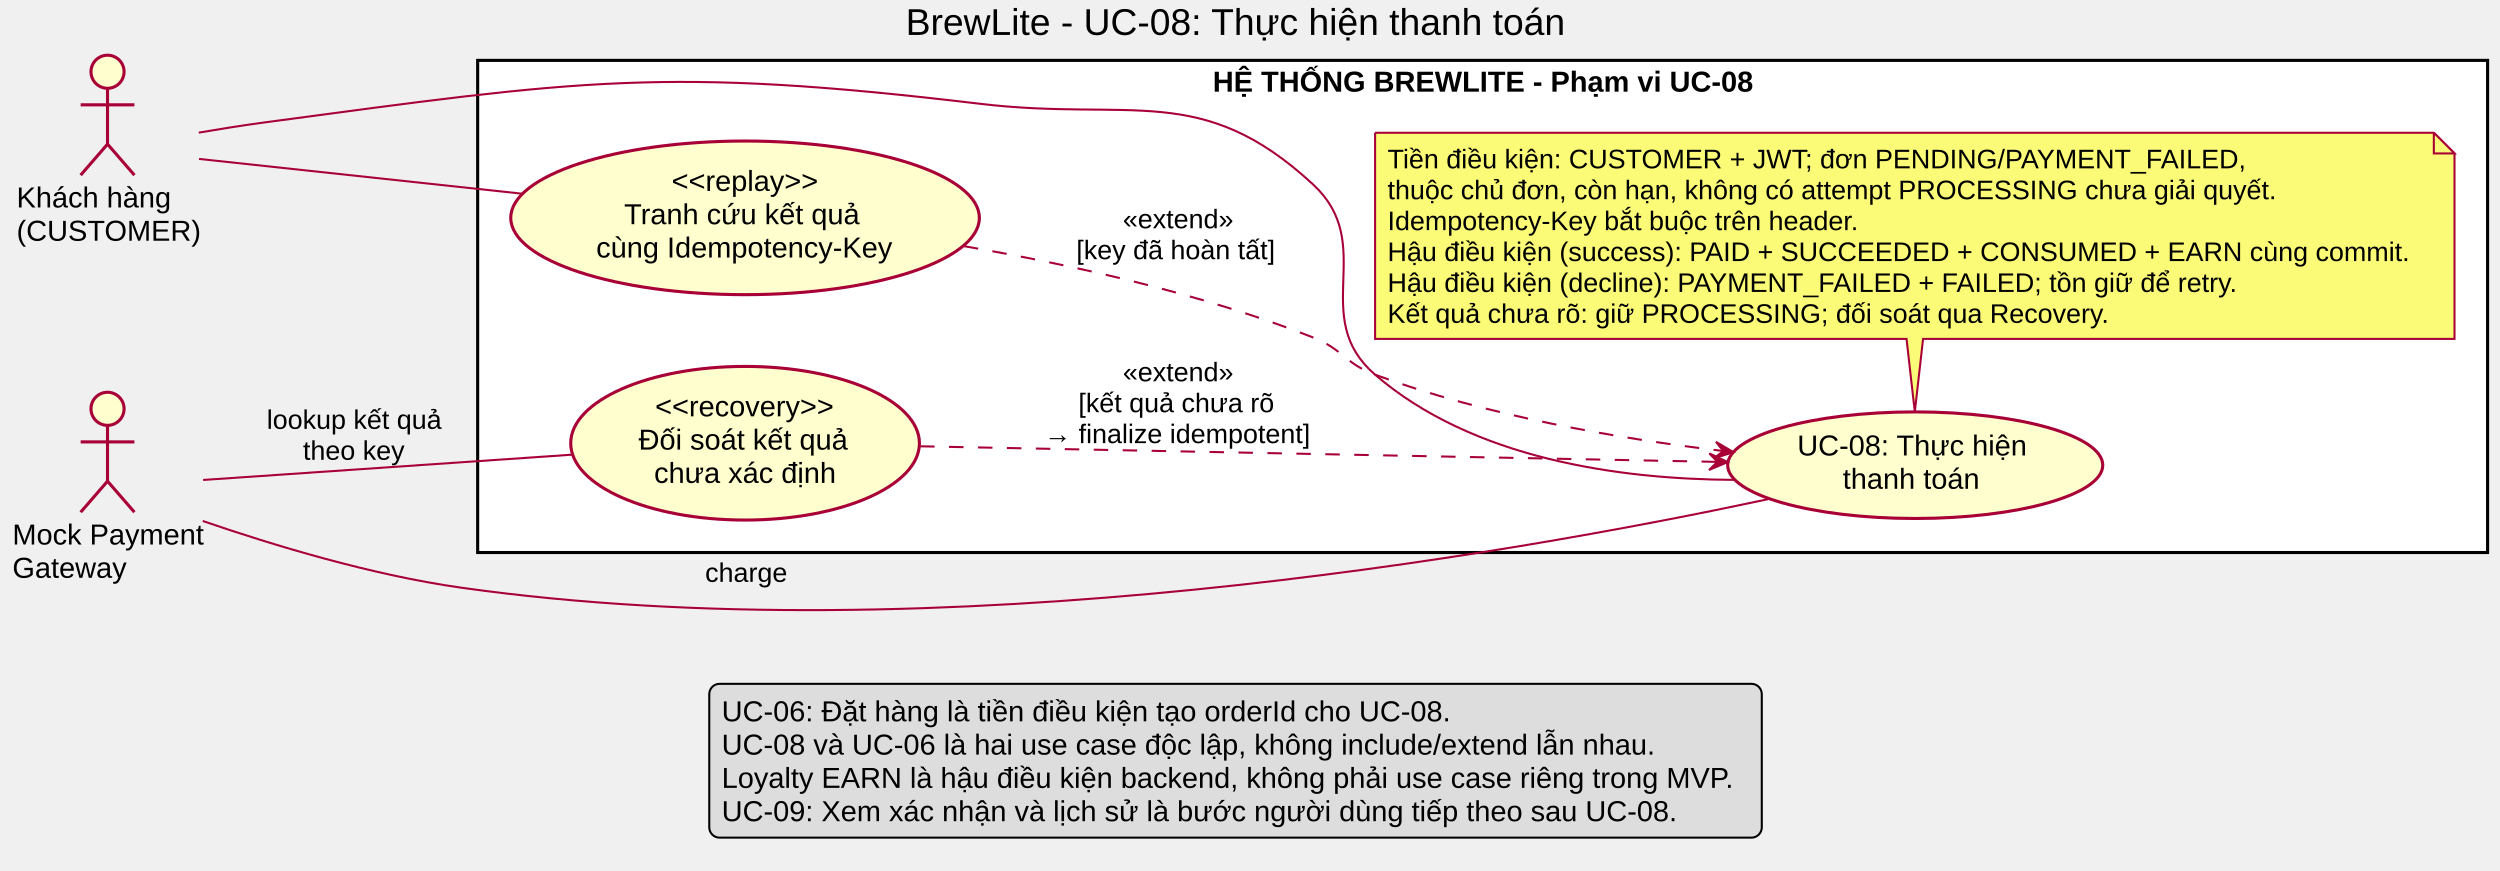
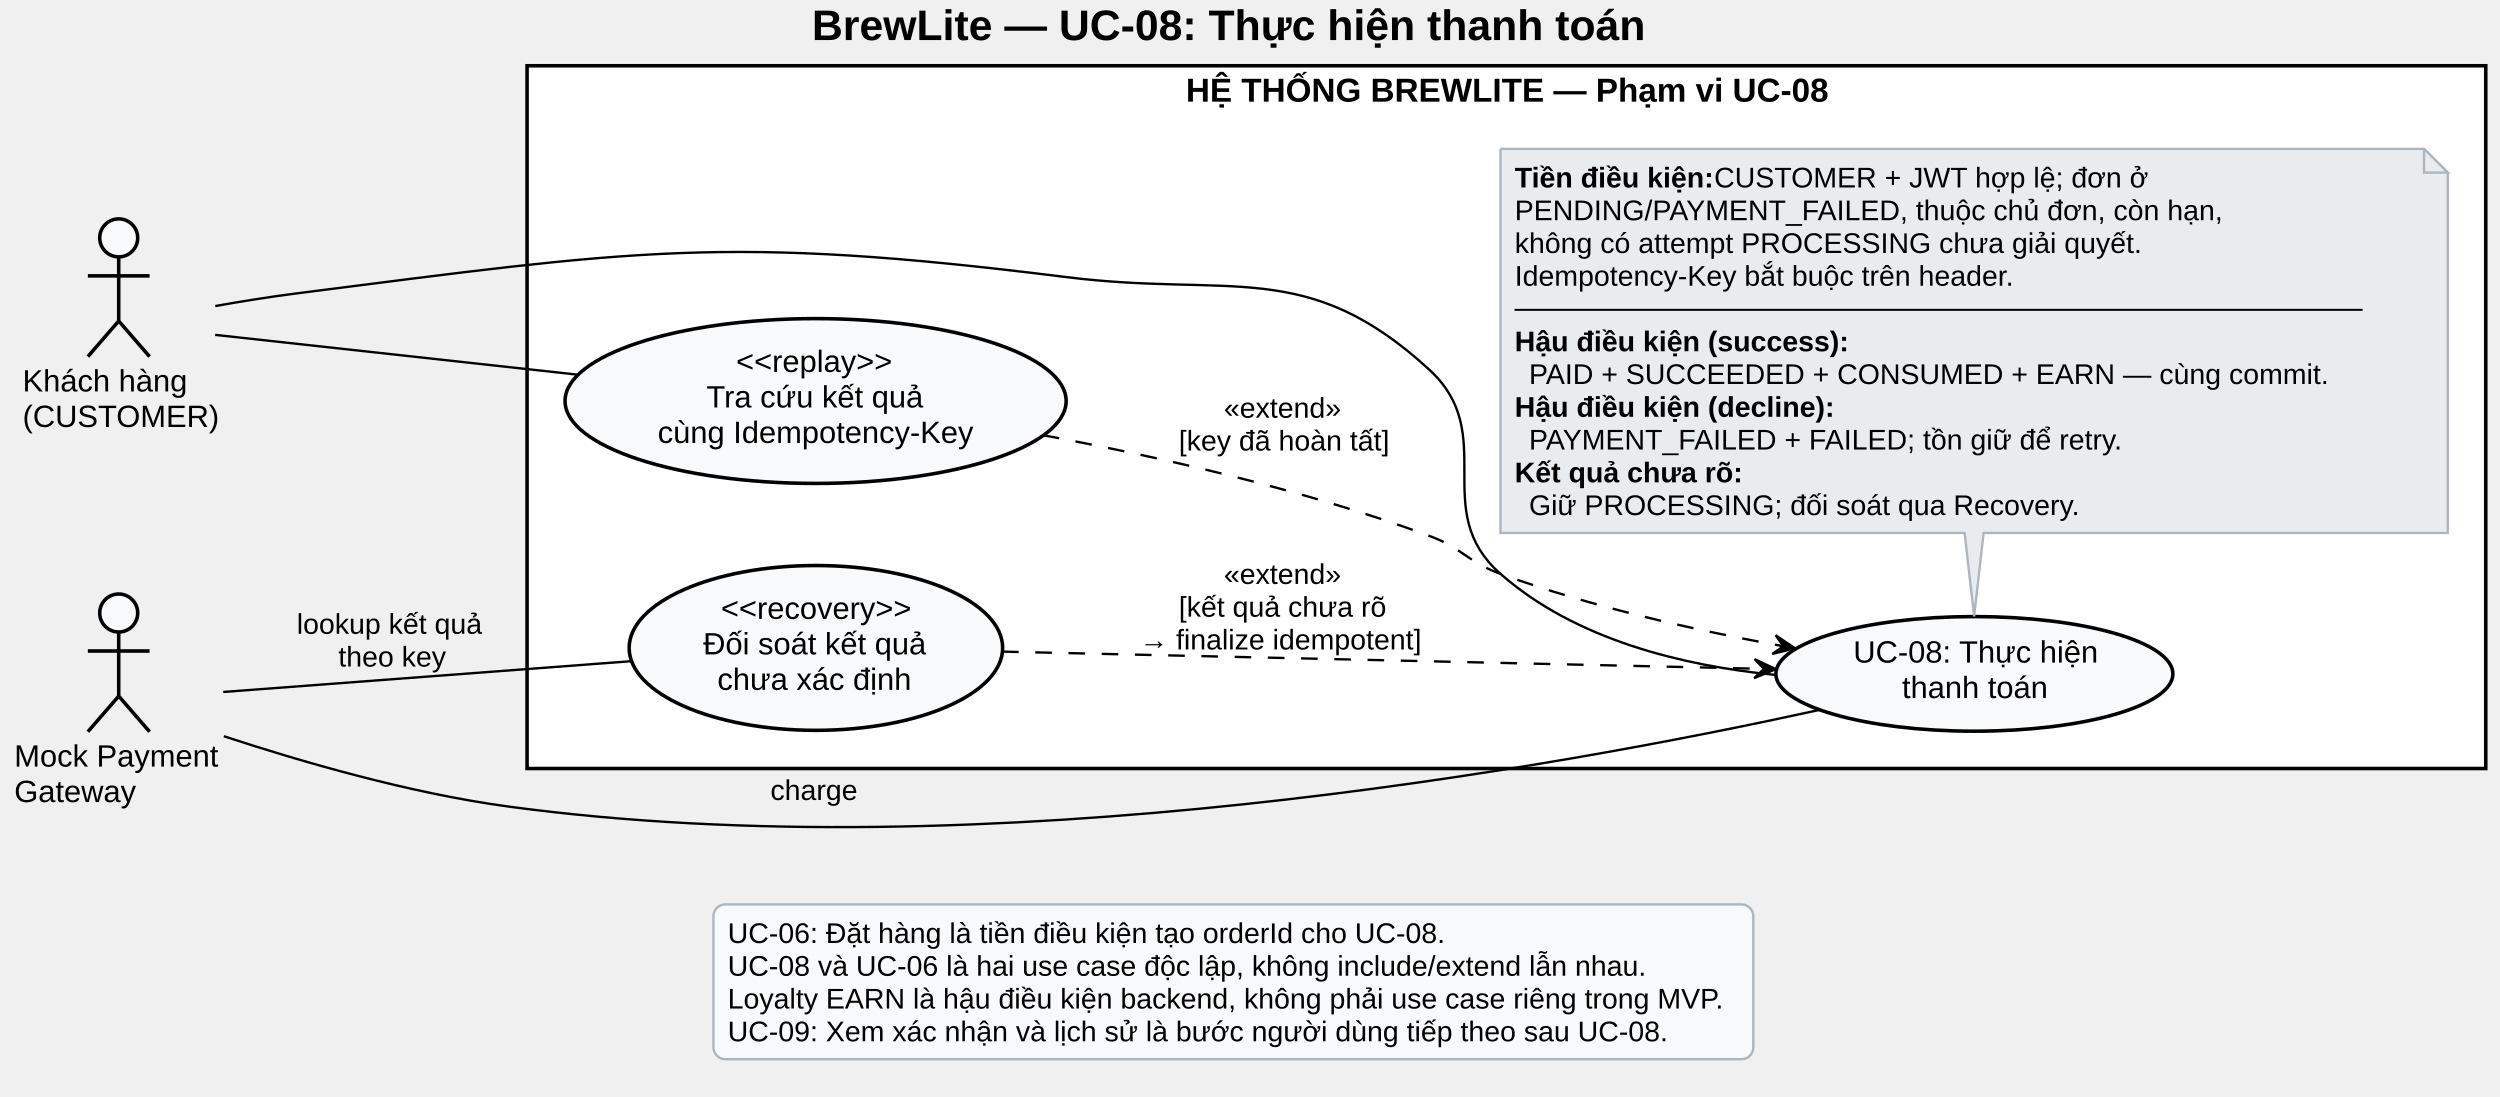
- <svg xmlns="http://www.w3.org/2000/svg" contentScriptType="application/ecmascript" contentStyleType="text/css" height="421px" preserveAspectRatio="none" style="width:1209px;height:421px;" version="1.1" viewBox="0 0 1209 421" width="1209px" zoomAndPan="magnify">
+ <svg xmlns="http://www.w3.org/2000/svg" contentScriptType="application/ecmascript" contentStyleType="text/css" height="462px" preserveAspectRatio="none" style="width:1053px;height:462px;" version="1.1" viewBox="0 0 1053 462" width="1053px" zoomAndPan="magnify">
  <defs />
  <g>
-     <text fill="#000000" font-family="Arial" font-size="18" lengthAdjust="spacing" textLength="320" x="438" y="16.884">BrewLite - UC-08: Thực hiện thanh toán</text>
-     <rect fill="#FFFFFF" height="238" style="stroke:#000000;stroke-width:1.5;" width="972" x="231" y="29.198" />
-     <text fill="#000000" font-family="Arial" font-size="14" font-weight="bold" lengthAdjust="spacing" textLength="261" x="586.5" y="44.33">HỆ THỐNG BREWLITE - Phạm vi UC-08</text>
-     <ellipse cx="926.194" cy="224.968" fill="#FEFECE" rx="90.694" ry="25.77" style="stroke:#A80036;stroke-width:1.5;" />
-     <text fill="#000000" font-family="Arial" font-size="14" lengthAdjust="spacing" textLength="112" x="869.147" y="220.273">UC-08: Thực hiện</text>
-     <text fill="#000000" font-family="Arial" font-size="14" lengthAdjust="spacing" textLength="68" x="891.147" y="236.372">thanh toán</text>
-     <ellipse cx="360.309" cy="105.349" fill="#FEFECE" rx="113.309" ry="37.15" style="stroke:#A80036;stroke-width:1.5;" />
-     <text fill="#000000" font-family="Arial" font-size="14" lengthAdjust="spacing" textLength="71" x="324.809" y="92.332">&lt;&lt;replay&gt;&gt;</text>
-     <text fill="#000000" font-family="Arial" font-size="14" lengthAdjust="spacing" textLength="117" x="301.809" y="108.431">Tranh cứu kết quả</text>
-     <text fill="#000000" font-family="Arial" font-size="14" lengthAdjust="spacing" textLength="144" x="288.309" y="124.53">cùng Idempotency-Key</text>
-     <ellipse cx="360.317" cy="214.349" fill="#FEFECE" rx="84.317" ry="37.15" style="stroke:#A80036;stroke-width:1.5;" />
-     <text fill="#000000" font-family="Arial" font-size="14" lengthAdjust="spacing" textLength="87" x="316.817" y="201.333">&lt;&lt;recovery&gt;&gt;</text>
-     <text fill="#000000" font-family="Arial" font-size="14" lengthAdjust="spacing" textLength="103" x="308.817" y="217.431">Đối soát kết quả</text>
-     <text fill="#000000" font-family="Arial" font-size="14" lengthAdjust="spacing" textLength="88" x="316.317" y="233.53">chưa xác định</text>
-     <path d="M665,64.198 L665,163.891 A0,0 0 0 0 665,163.891 L922,163.891 L926,199.188 L930,163.891 L1187,163.891 A0,0 0 0 0 1187,163.891 L1187,74.198 L1177,64.198 L665,64.198 A0,0 0 0 0 665,64.198 " fill="#FBFB77" style="stroke:#A80036;stroke-width:1.0;" />
-     <path d="M1177,64.198 L1177,74.198 L1187,74.198 L1177,64.198 " fill="#FBFB77" style="stroke:#A80036;stroke-width:1.0;" />
-     <text fill="#000000" font-family="Arial" font-size="13" lengthAdjust="spacing" textLength="419" x="671" y="81.392">Tiền điều kiện: CUSTOMER + JWT; đơn PENDING/PAYMENT_FAILED,</text>
-     <text fill="#000000" font-family="Arial" font-size="13" lengthAdjust="spacing" textLength="435" x="671" y="96.341">thuộc chủ đơn, còn hạn, không có attempt PROCESSING chưa giải quyết.</text>
-     <text fill="#000000" font-family="Arial" font-size="13" lengthAdjust="spacing" textLength="228" x="671" y="111.29">Idempotency-Key bắt buộc trên header.</text>
-     <text fill="#000000" font-family="Arial" font-size="13" lengthAdjust="spacing" textLength="501" x="671" y="126.238">Hậu điều kiện (success): PAID + SUCCEEDED + CONSUMED + EARN cùng commit.</text>
-     <text fill="#000000" font-family="Arial" font-size="13" lengthAdjust="spacing" textLength="417" x="671" y="141.187">Hậu điều kiện (decline): PAYMENT_FAILED + FAILED; tồn giữ để retry.</text>
-     <text fill="#000000" font-family="Arial" font-size="13" lengthAdjust="spacing" textLength="351" x="671" y="156.136">Kết quả chưa rõ: giữ PROCESSING; đối soát qua Recovery.</text>
-     <ellipse cx="52" cy="34.698" fill="#FEFECE" rx="8" ry="8" style="stroke:#A80036;stroke-width:1.5;" />
-     <path d="M52,42.698 L52,69.698 M39,50.698 L65,50.698 M52,69.698 L39,84.698 M52,69.698 L65,84.698 " fill="none" style="stroke:#A80036;stroke-width:1.5;" />
-     <text fill="#000000" font-family="Arial" font-size="14" lengthAdjust="spacing" textLength="76" x="8" y="100.33">Khách hàng</text>
-     <text fill="#000000" font-family="Arial" font-size="14" lengthAdjust="spacing" textLength="88" x="8" y="116.429">(CUSTOMER)</text>
-     <ellipse cx="52" cy="197.698" fill="#FEFECE" rx="8" ry="8" style="stroke:#A80036;stroke-width:1.5;" />
-     <path d="M52,205.698 L52,232.698 M39,213.698 L65,213.698 M52,232.698 L39,247.698 M52,232.698 L65,247.698 " fill="none" style="stroke:#A80036;stroke-width:1.5;" />
-     <text fill="#000000" font-family="Arial" font-size="14" lengthAdjust="spacing" textLength="92" x="6" y="263.33">Mock Payment</text>
-     <text fill="#000000" font-family="Arial" font-size="14" lengthAdjust="spacing" textLength="55" x="6" y="279.429">Gateway</text>
-     <path d="M466.14,119.038 C518.1,127.988 581.13,142.018 635,163.198 C649.47,168.888 650.42,175.808 665,181.198 C718.87,201.108 782.37,212.078 833.13,218.078 " fill="none" id="Replay-to-Pay" style="stroke:#A80036;stroke-width:1.0;stroke-dasharray:7.0,7.0;" />
-     <polygon fill="#A80036" points="838.32,218.678,829.837,213.674,833.353,218.106,828.921,221.621,838.32,218.678" style="stroke:#A80036;stroke-width:1.0;" />
-     <text fill="#000000" font-family="Arial" font-size="13" lengthAdjust="spacing" textLength="53" x="543" y="110.392">«extend»</text>
-     <text fill="#000000" font-family="Arial" font-size="13" lengthAdjust="spacing" textLength="98" x="520.5" y="125.341">[key đã hoàn tất]</text>
-     <path d="M96.14,64.138 C106.55,62.358 117.65,60.588 128,59.198 C280.47,38.798 321.25,31.968 474,50.198 C547.11,58.928 580.96,39.198 635,89.198 C666.57,118.408 632.43,153.118 665,181.198 C712.24,221.938 782.84,231.778 838.56,232.068 " fill="none" id="Customer-Pay" style="stroke:#A80036;stroke-width:1.0;" />
-     <path d="M96.26,76.858 C136.69,81.218 198.7,87.888 252.39,93.668 " fill="none" id="Customer-Replay" style="stroke:#A80036;stroke-width:1.0;" />
-     <path d="M98.06,251.948 C131.9,263.588 179.66,278.078 223,284.198 C453.1,316.698 728.33,268.458 854.96,241.428 " fill="none" id="Gateway-Pay" style="stroke:#A80036;stroke-width:1.0;" />
-     <text fill="#000000" font-family="Arial" font-size="13" lengthAdjust="spacing" textLength="39" x="341" y="281.392">charge</text>
-     <path d="M98.23,232.108 C145.1,228.888 219.41,223.798 276.82,219.868 " fill="none" id="Gateway-Recovery" style="stroke:#A80036;stroke-width:1.0;" />
-     <text fill="#000000" font-family="Arial" font-size="13" lengthAdjust="spacing" textLength="85" x="129" y="207.392">lookup kết quả</text>
-     <text fill="#000000" font-family="Arial" font-size="13" lengthAdjust="spacing" textLength="50" x="146.5" y="222.341">theo key</text>
-     <path d="M444.95,215.828 C547.94,217.838 722.63,221.248 830.47,223.358 " fill="none" id="Recovery-to-Pay" style="stroke:#A80036;stroke-width:1.0;stroke-dasharray:7.0,7.0;" />
-     <polygon fill="#A80036" points="835.56,223.458,826.642,219.279,830.561,223.358,826.482,227.278,835.56,223.458" style="stroke:#A80036;stroke-width:1.0;" />
-     <text fill="#000000" font-family="Arial" font-size="13" lengthAdjust="spacing" textLength="53" x="543" y="184.392">«extend»</text>
-     <text fill="#000000" font-family="Arial" font-size="13" lengthAdjust="spacing" textLength="96" x="521.5" y="199.341">[kết quả chưa rõ</text>
-     <text fill="#000000" font-family="Arial" font-size="13" lengthAdjust="spacing" textLength="129" x="505" y="214.29">→ finalize idempotent]</text>
-     <rect fill="#DDDDDD" height="74.394" rx="5" ry="5" style="stroke:#000000;stroke-width:1.0;" width="509" x="343" y="330.698" />
-     <text fill="#000000" font-family="Arial" font-size="14" lengthAdjust="spacing" textLength="357" x="349" y="348.83">UC-06: Đặt hàng là tiền điều kiện tạo orderId cho UC-08.</text>
-     <text fill="#000000" font-family="Arial" font-size="14" lengthAdjust="spacing" textLength="457" x="349" y="364.929">UC-08 và UC-06 là hai use case độc lập, không include/extend lẫn nhau.</text>
-     <text fill="#000000" font-family="Arial" font-size="14" lengthAdjust="spacing" textLength="497" x="349" y="381.027">Loyalty EARN là hậu điều kiện backend, không phải use case riêng trong MVP.</text>
-     <text fill="#000000" font-family="Arial" font-size="14" lengthAdjust="spacing" textLength="463" x="349" y="397.126">UC-09: Xem xác nhận và lịch sử là bước người dùng tiếp theo sau UC-08.</text>
+     <text fill="#000000" font-family="Arial" font-size="18" font-weight="bold" lengthAdjust="spacing" textLength="356" x="342" y="16.884">BrewLite — UC-08: Thực hiện thanh toán</text>
+     <rect fill="#FFFFFF" height="296" style="stroke:#000000;stroke-width:1.5;" width="825" x="222" y="27.698" />
+     <text fill="#000000" font-family="Arial" font-size="14" font-weight="bold" lengthAdjust="spacing" textLength="270" x="499.5" y="42.83">HỆ THỐNG BREWLITE — Phạm vi UC-08</text>
+     <ellipse cx="831.61" cy="283.839" fill="#F8F9FA" rx="83.61" ry="24.141" style="stroke:#000000;stroke-width:1.5;" />
+     <text fill="#000000" font-family="Arial" font-size="13" lengthAdjust="spacing" textLength="102" x="780.61" y="279.084">UC-08: Thực hiện</text>
+     <text fill="#000000" font-family="Arial" font-size="13" lengthAdjust="spacing" textLength="61" x="801.11" y="294.033">thanh toán</text>
+     <ellipse cx="343.531" cy="168.909" fill="#F8F9FA" rx="105.531" ry="34.711" style="stroke:#000000;stroke-width:1.5;" />
+     <text fill="#000000" font-family="Arial" font-size="13" lengthAdjust="spacing" textLength="67" x="310.031" y="156.68">&lt;&lt;replay&gt;&gt;</text>
+     <text fill="#000000" font-family="Arial" font-size="13" lengthAdjust="spacing" textLength="92" x="297.531" y="171.629">Tra cứu kết quả</text>
+     <text fill="#000000" font-family="Arial" font-size="13" lengthAdjust="spacing" textLength="133" x="277.031" y="186.577">cùng Idempotency-Key</text>
+     <ellipse cx="343.66" cy="272.909" fill="#F8F9FA" rx="78.66" ry="34.711" style="stroke:#000000;stroke-width:1.5;" />
+     <text fill="#000000" font-family="Arial" font-size="13" lengthAdjust="spacing" textLength="80" x="303.66" y="260.68">&lt;&lt;recovery&gt;&gt;</text>
+     <text fill="#000000" font-family="Arial" font-size="13" lengthAdjust="spacing" textLength="95" x="296.16" y="275.629">Đối soát kết quả</text>
+     <text fill="#000000" font-family="Arial" font-size="13" lengthAdjust="spacing" textLength="83" x="302.16" y="290.577">chưa xác định</text>
+     <path d="M632,62.698 L632,224.485 A0,0 0 0 0 632,224.485 L827.5,224.485 L831.5,259.638 L835.5,224.485 L1031,224.485 A0,0 0 0 0 1031,224.485 L1031,72.698 L1021,62.698 L632,62.698 A0,0 0 0 0 632,62.698 " fill="#E9ECEF" style="stroke:#ADB5BD;stroke-width:1.0;" />
+     <path d="M1021,62.698 L1021,72.698 L1031,72.698 L1021,62.698 " fill="#E9ECEF" style="stroke:#ADB5BD;stroke-width:1.0;" />
+     <text fill="#000000" font-family="Arial" font-size="12" font-weight="bold" lengthAdjust="spacing" textLength="81" x="638" y="78.954">Tiền điều kiện:</text>
+     <text fill="#000000" font-family="Arial" font-size="12" lengthAdjust="spacing" textLength="182" x="722" y="78.954">CUSTOMER + JWT hợp lệ; đơn ở</text>
+     <text fill="#000000" font-family="Arial" font-size="12" lengthAdjust="spacing" textLength="298" x="638" y="92.753">PENDING/PAYMENT_FAILED, thuộc chủ đơn, còn hạn,</text>
+     <text fill="#000000" font-family="Arial" font-size="12" lengthAdjust="spacing" textLength="266" x="638" y="106.552">không có attempt PROCESSING chưa giải quyết.</text>
+     <text fill="#000000" font-family="Arial" font-size="12" lengthAdjust="spacing" textLength="213" x="638" y="120.351">Idempotency-Key bắt buộc trên header.</text>
+     <text fill="#000000" font-family="Arial" font-size="12" lengthAdjust="spacing" textLength="378" x="638" y="134.149">──────────────────────────────────────────</text>
+     <text fill="#000000" font-family="Arial" font-size="12" font-weight="bold" lengthAdjust="spacing" textLength="139" x="638" y="147.948">Hậu điều kiện (success):</text>
+     <text fill="#000000" font-family="Arial" font-size="12" lengthAdjust="spacing" textLength="338" x="644" y="161.747">PAID + SUCCEEDED + CONSUMED + EARN — cùng commit.</text>
+     <text fill="#000000" font-family="Arial" font-size="12" font-weight="bold" lengthAdjust="spacing" textLength="131" x="638" y="175.546">Hậu điều kiện (decline):</text>
+     <text fill="#000000" font-family="Arial" font-size="12" lengthAdjust="spacing" textLength="247" x="644" y="189.345">PAYMENT_FAILED + FAILED; tồn giữ để retry.</text>
+     <text fill="#000000" font-family="Arial" font-size="12" font-weight="bold" lengthAdjust="spacing" textLength="94" x="638" y="203.144">Kết quả chưa rõ:</text>
+     <text fill="#000000" font-family="Arial" font-size="12" lengthAdjust="spacing" textLength="233" x="644" y="216.942">Giữ PROCESSING; đối soát qua Recovery.</text>
+     <ellipse cx="50" cy="100.198" fill="#F8F9FA" rx="8" ry="8" style="stroke:#000000;stroke-width:1.5;" />
+     <path d="M50,108.198 L50,135.198 M37,116.198 L63,116.198 M50,135.198 L37,150.198 M50,135.198 L63,150.198 " fill="none" style="stroke:#000000;stroke-width:1.5;" />
+     <text fill="#000000" font-family="Arial" font-size="13" lengthAdjust="spacing" textLength="69" x="9.5" y="164.892">Khách hàng</text>
+     <text fill="#000000" font-family="Arial" font-size="13" lengthAdjust="spacing" textLength="81" x="9.5" y="179.841">(CUSTOMER)</text>
+     <ellipse cx="50" cy="258.198" fill="#F8F9FA" rx="8" ry="8" style="stroke:#000000;stroke-width:1.5;" />
+     <path d="M50,266.198 L50,293.198 M37,274.198 L63,274.198 M50,293.198 L37,308.198 M50,293.198 L63,308.198 " fill="none" style="stroke:#000000;stroke-width:1.5;" />
+     <text fill="#000000" font-family="Arial" font-size="13" lengthAdjust="spacing" textLength="88" x="6" y="322.892">Mock Payment</text>
+     <text fill="#000000" font-family="Arial" font-size="13" lengthAdjust="spacing" textLength="51" x="6" y="337.841">Gateway</text>
+     <path d="M439.23,183.288 C488.66,192.488 549.6,206.348 602,225.698 C616.17,230.938 617.8,236.528 632,241.698 C670.17,255.598 714.23,265.498 751.13,272.188 " fill="none" id="Replay-to-Pay" style="stroke:#000000;stroke-width:1.0;stroke-dasharray:7.0,7.0;" />
+     <polygon fill="#000000" points="756.06,273.068,747.894,267.562,751.136,272.198,746.501,275.44,756.06,273.068" style="stroke:#000000;stroke-width:1.0;" />
+     <text fill="#000000" font-family="Arial" font-size="12" lengthAdjust="spacing" textLength="50" x="515.5" y="175.954">«extend»</text>
+     <text fill="#000000" font-family="Arial" font-size="12" lengthAdjust="spacing" textLength="88" x="496.5" y="189.753">[key đã hoàn tất]</text>
+     <path d="M422.05,274.458 C509.5,276.438 651.4,279.648 742.82,281.718 " fill="none" id="Recovery-to-Pay" style="stroke:#000000;stroke-width:1.0;stroke-dasharray:7.0,7.0;" />
+     <polygon fill="#000000" points="747.95,281.838,739.044,277.634,742.951,281.724,738.861,285.632,747.95,281.838" style="stroke:#000000;stroke-width:1.0;" />
+     <text fill="#000000" font-family="Arial" font-size="12" lengthAdjust="spacing" textLength="50" x="515.5" y="245.954">«extend»</text>
+     <text fill="#000000" font-family="Arial" font-size="12" lengthAdjust="spacing" textLength="88" x="496.5" y="259.753">[kết quả chưa rõ</text>
+     <text fill="#000000" font-family="Arial" font-size="12" lengthAdjust="spacing" textLength="121" x="480" y="273.552">→ finalize idempotent]</text>
+     <path d="M90.67,128.908 C101.45,126.988 113.15,125.088 124,123.698 C267.32,105.418 305.65,98.718 449,116.698 C518.63,125.438 550.29,108.258 602,155.698 C631.83,183.068 601.62,214.958 632,241.698 C663.46,269.398 708.57,280.418 747.83,284.288 " fill="none" id="Customer-Pay" style="stroke:#000000;stroke-width:1.0;" />
+     <path d="M90.62,141.048 C129.69,145.338 190.99,152.068 243.33,157.818 " fill="none" id="Customer-Replay" style="stroke:#000000;stroke-width:1.0;" />
+     <path d="M94.26,310.088 C126.74,320.778 172.54,334.088 214,339.698 C415.02,366.938 654.75,323.568 766.84,298.908 " fill="none" id="Gateway-Pay" style="stroke:#000000;stroke-width:1.0;" />
+     <text fill="#000000" font-family="Arial" font-size="12" lengthAdjust="spacing" textLength="38" x="324.5" y="336.954">charge</text>
+     <path d="M94.01,291.458 C139.15,288.048 211.03,282.628 265.89,278.488 " fill="none" id="Gateway-Recovery" style="stroke:#000000;stroke-width:1.0;" />
+     <text fill="#000000" font-family="Arial" font-size="12" lengthAdjust="spacing" textLength="80" x="125" y="266.954">lookup kết quả</text>
+     <text fill="#000000" font-family="Arial" font-size="12" lengthAdjust="spacing" textLength="45" x="142.5" y="280.753">theo key</text>
+     <rect fill="#F8F9FA" height="65.195" rx="5" ry="5" style="stroke:#ADB5BD;stroke-width:1.0;" width="438" x="300.5" y="380.938" />
+     <text fill="#000000" font-family="Arial" font-size="12" lengthAdjust="spacing" textLength="308" x="306.5" y="397.194">UC-06: Đặt hàng là tiền điều kiện tạo orderId cho UC-08.</text>
+     <text fill="#000000" font-family="Arial" font-size="12" lengthAdjust="spacing" textLength="396" x="306.5" y="410.993">UC-08 và UC-06 là hai use case độc lập, không include/extend lẫn nhau.</text>
+     <text fill="#000000" font-family="Arial" font-size="12" lengthAdjust="spacing" textLength="426" x="306.5" y="424.792">Loyalty EARN là hậu điều kiện backend, không phải use case riêng trong MVP.</text>
+     <text fill="#000000" font-family="Arial" font-size="12" lengthAdjust="spacing" textLength="402" x="306.5" y="438.591">UC-09: Xem xác nhận và lịch sử là bước người dùng tiếp theo sau UC-08.</text>
  </g>
</svg>
